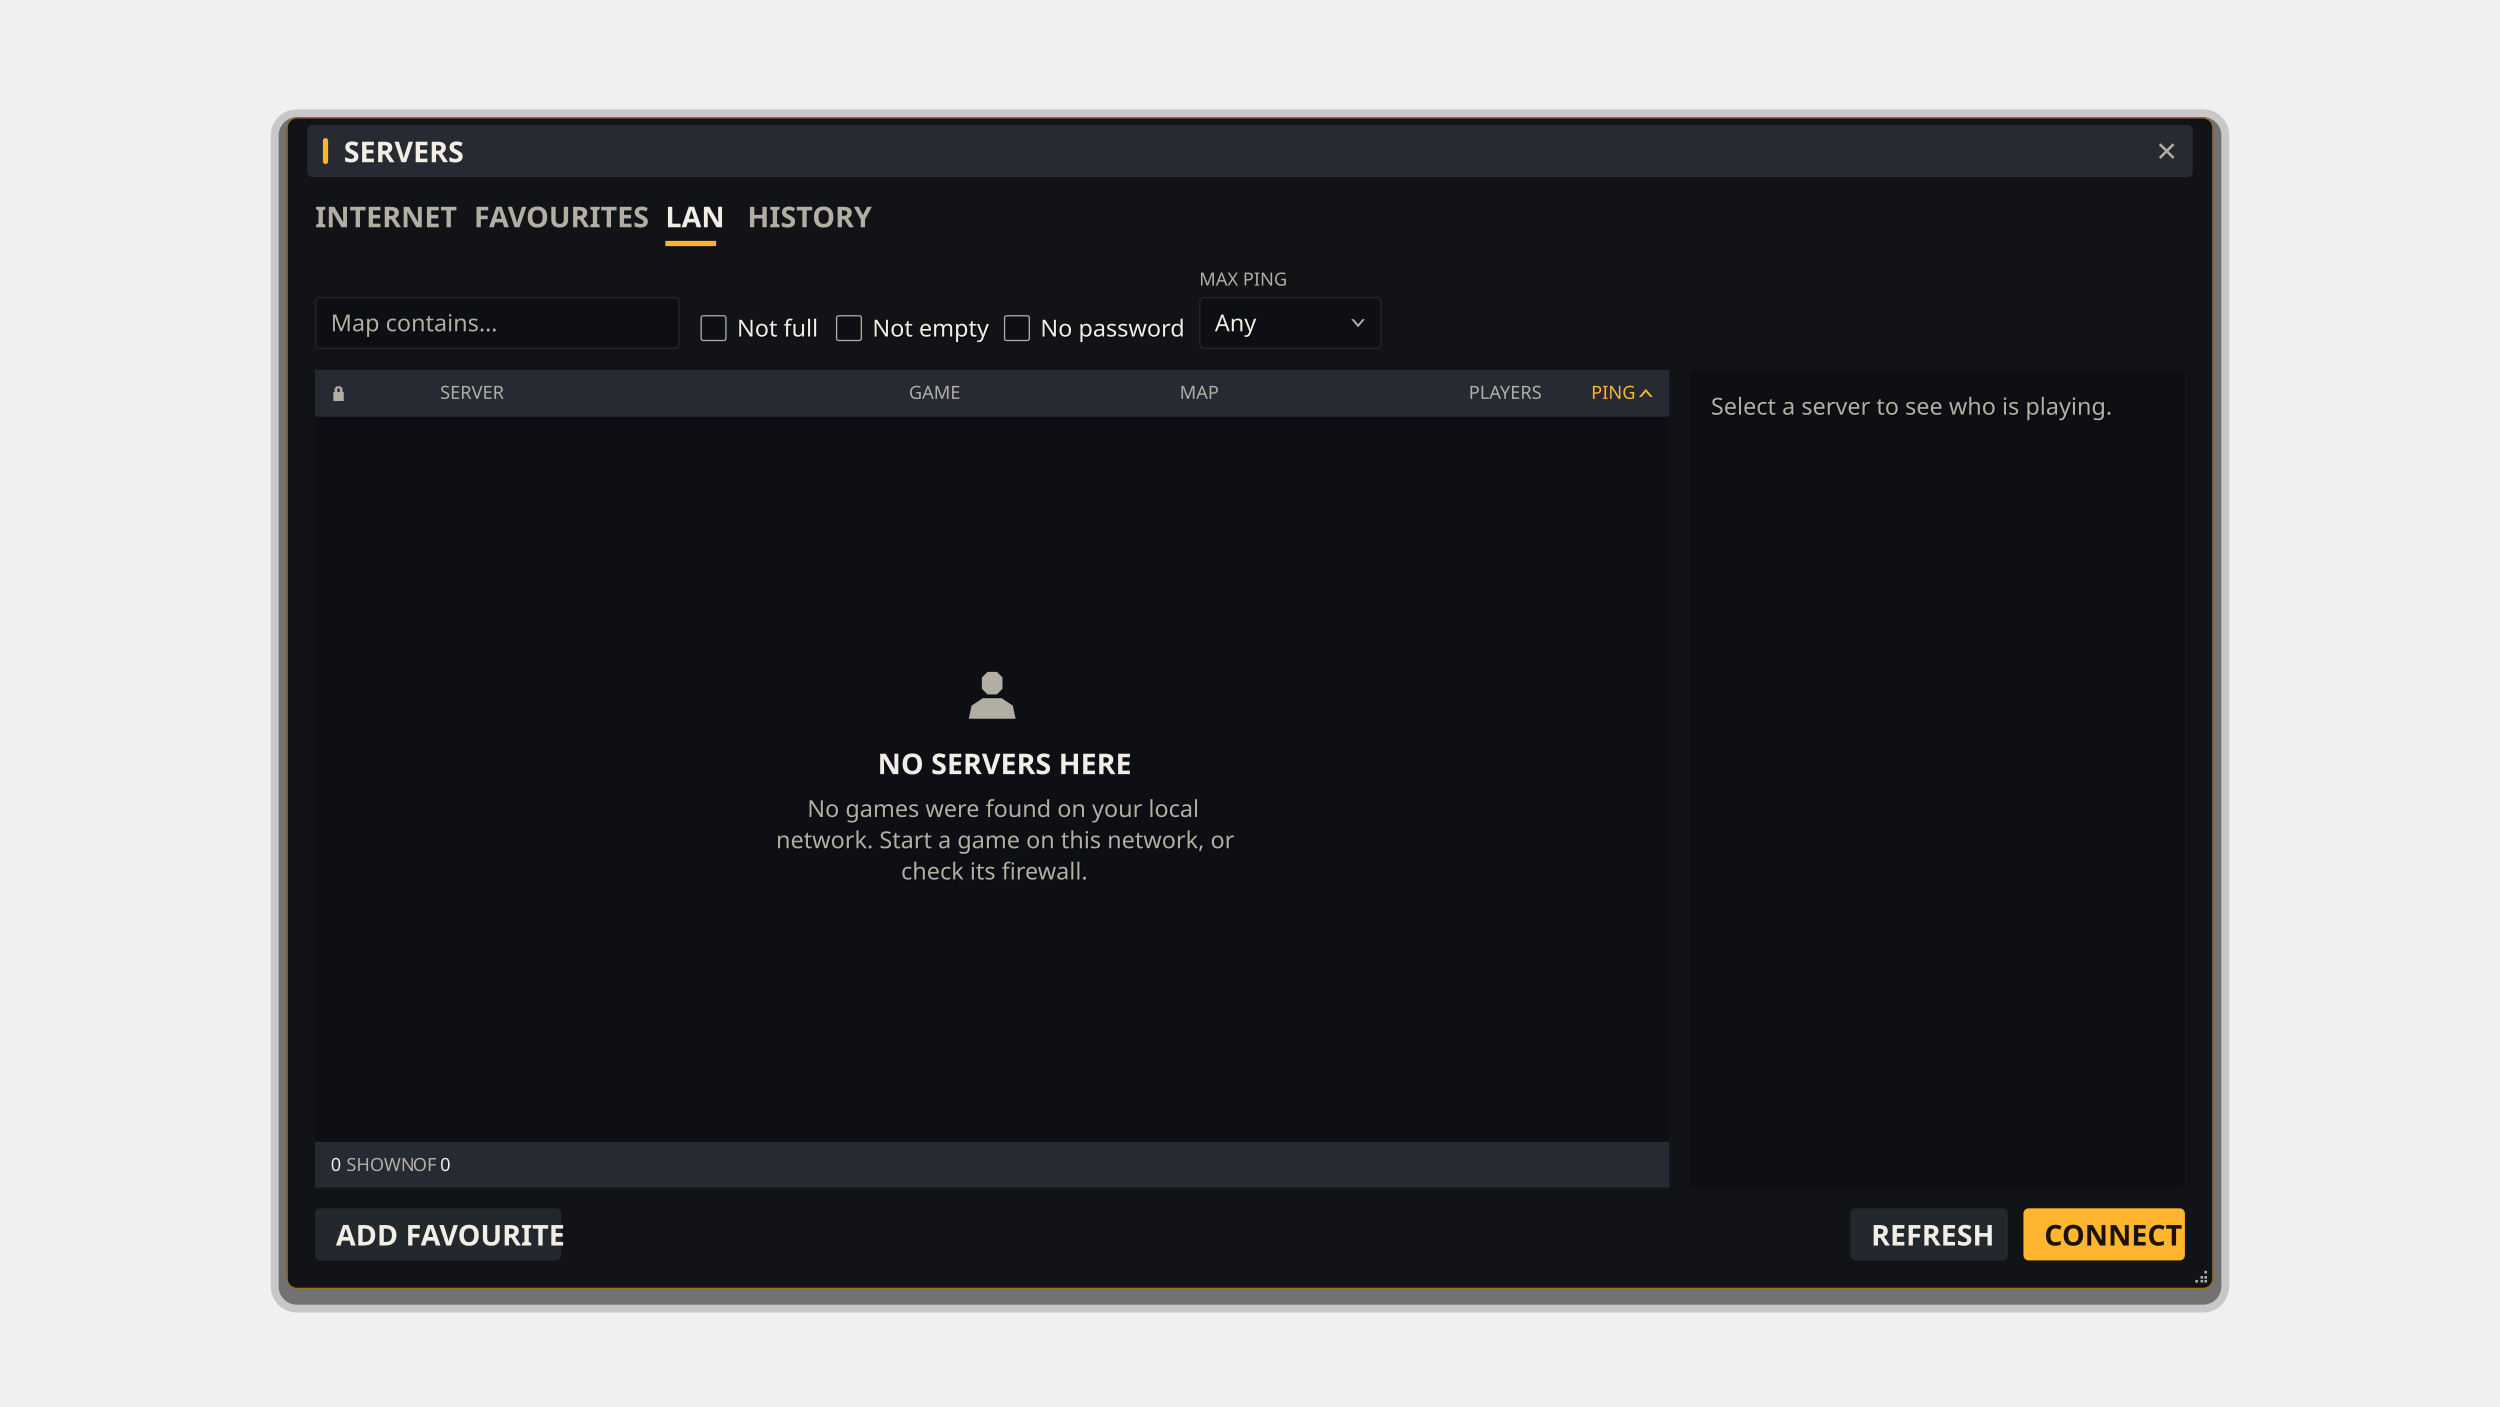
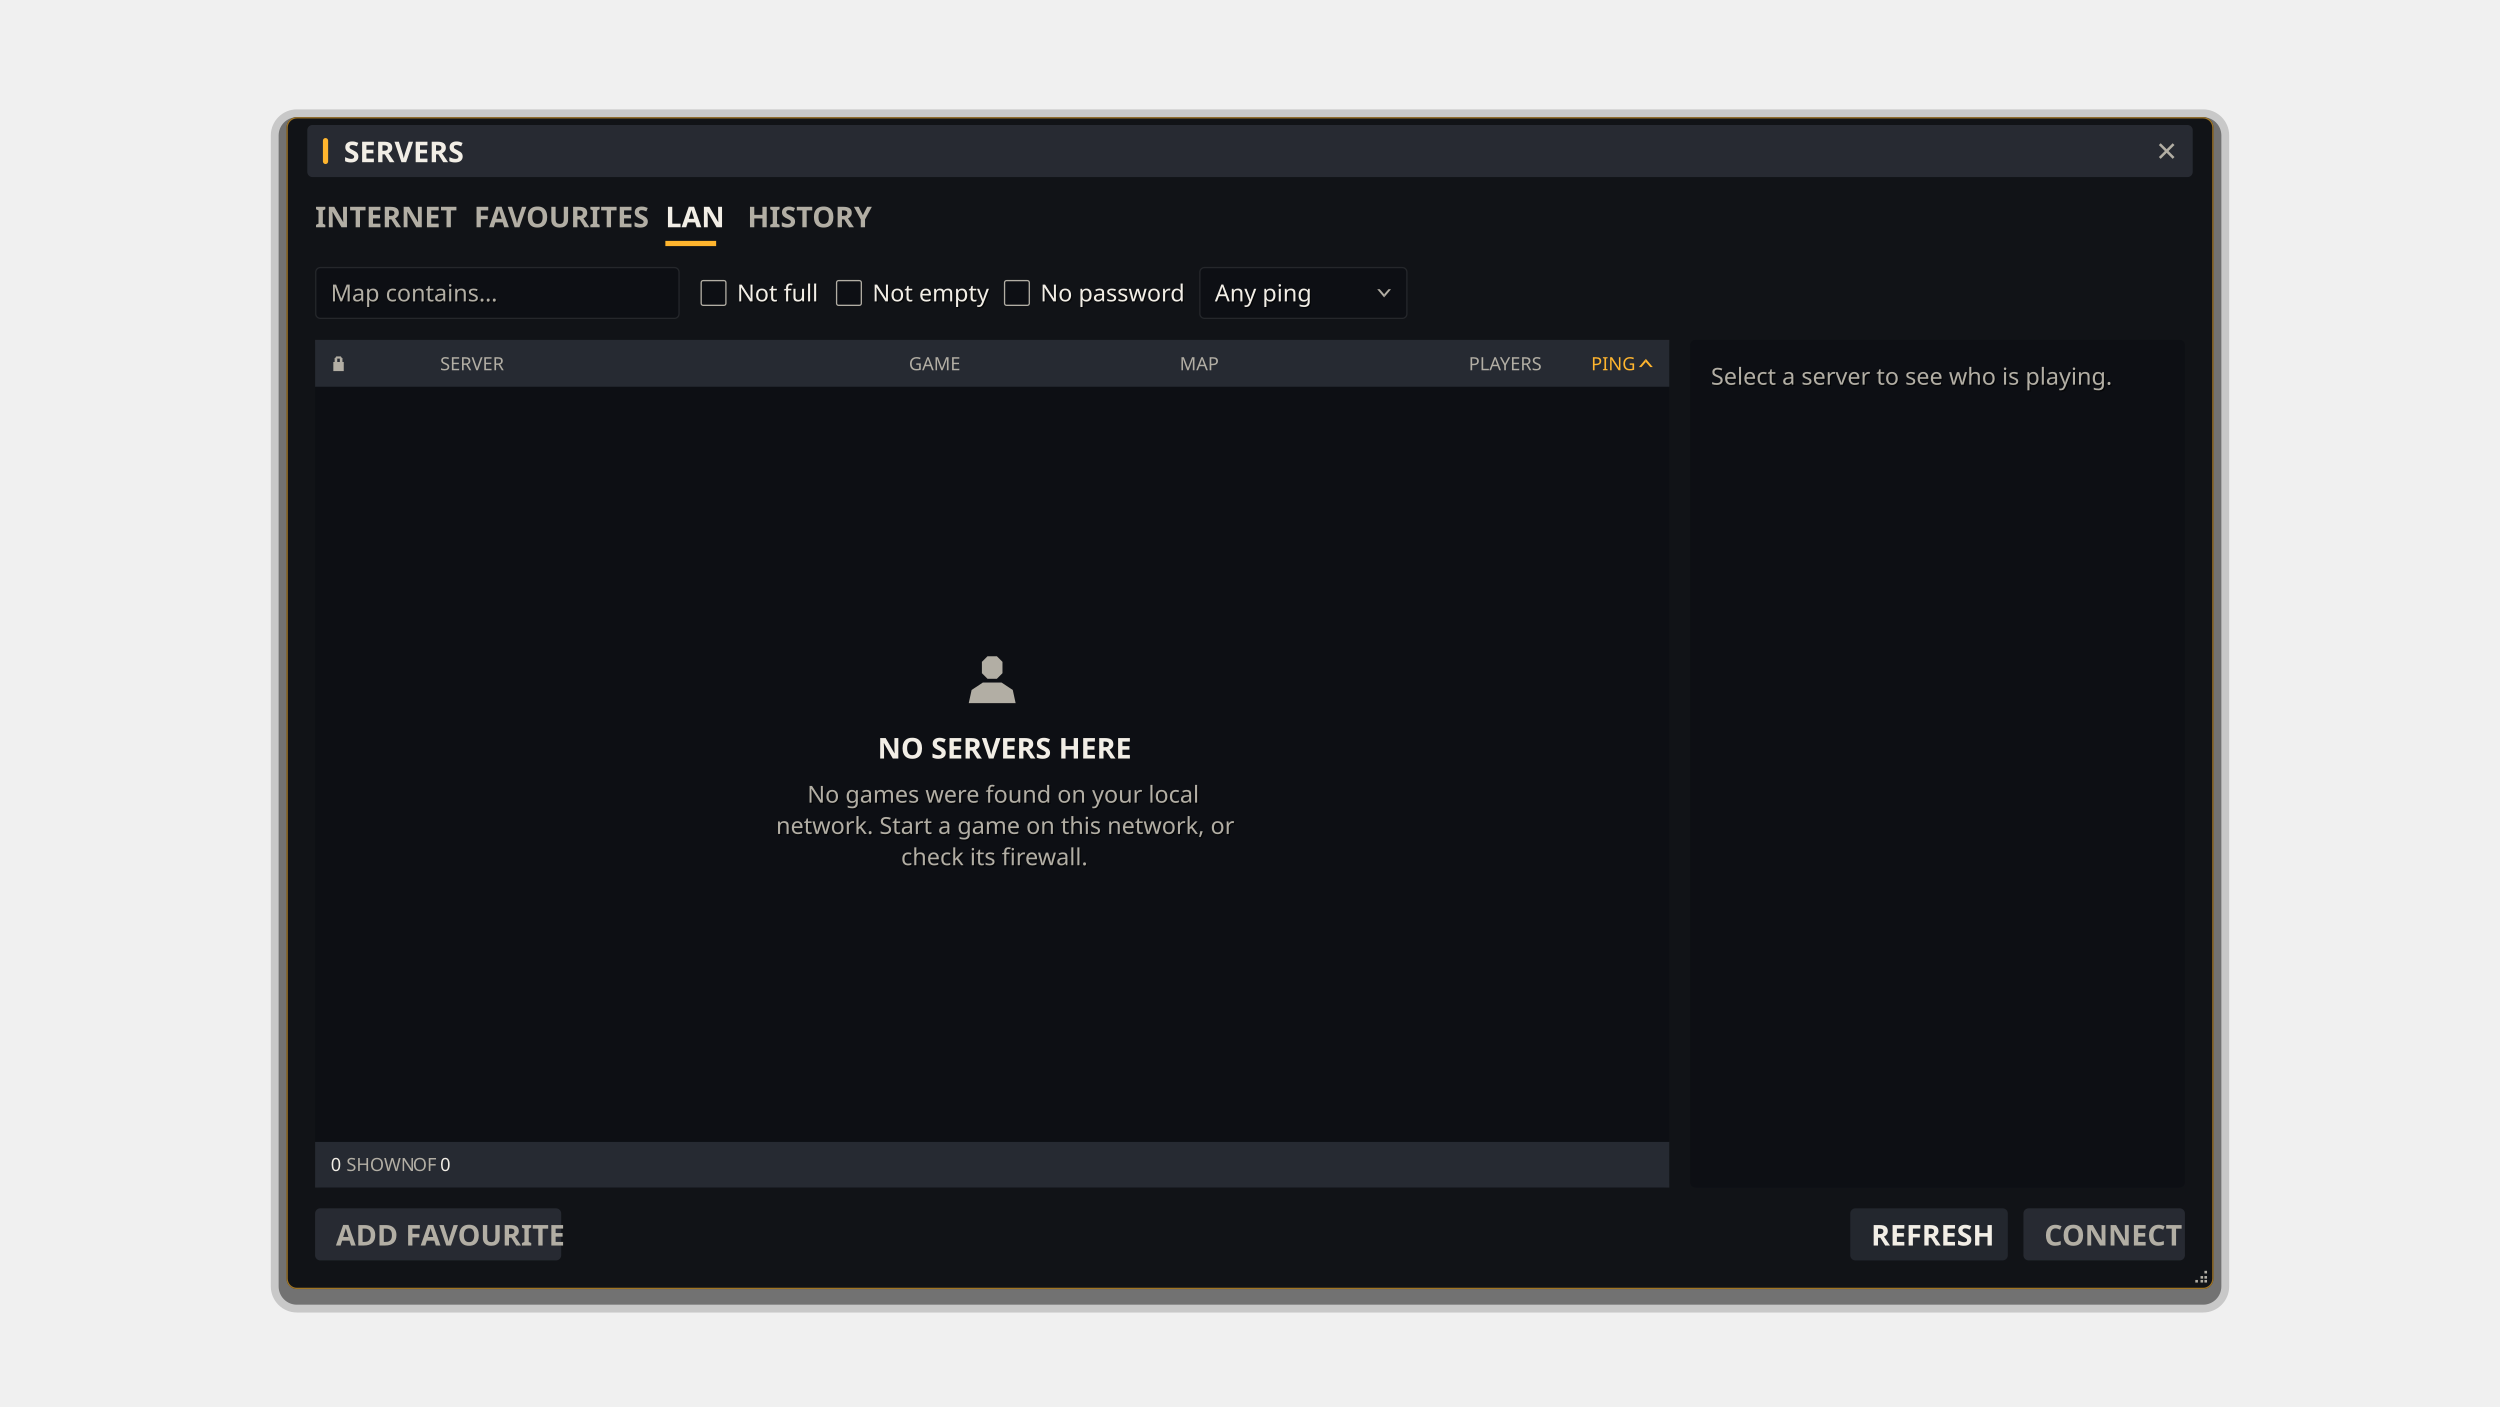
<svg xmlns="http://www.w3.org/2000/svg" width="1920" height="1080" viewBox="0 0 1920 1080" data-scale="1">
  <rect x="208" y="84" width="1504" height="924" rx="20" fill="#000000" fill-opacity="0.17" data-e="2" />
  <rect x="214" y="90" width="1492" height="912" rx="14" fill="#000000" fill-opacity="0.43" data-e="2" />
  <rect x="220" y="90" width="1480" height="900" rx="8" fill="#111317" data-e="2" />
  <rect x="220.5" y="90.5" width="1479" height="899" rx="7.5" fill="none" stroke="#ffb52e" stroke-opacity="0.6" stroke-width="1" data-e="2" />
  <rect x="1693" y="976" width="2" height="2" fill="#b2aea4" data-e="11" />
  <rect x="1690" y="980" width="2" height="2" fill="#b2aea4" data-e="11" />
  <rect x="1693" y="980" width="2" height="2" fill="#b2aea4" data-e="11" />
  <rect x="1686" y="983" width="2" height="2" fill="#b2aea4" data-e="11" />
  <rect x="1690" y="983" width="2" height="2" fill="#b2aea4" data-e="11" />
  <rect x="1693" y="983" width="2" height="2" fill="#b2aea4" data-e="11" />
  <rect x="236" y="96" width="1448" height="40" rx="4" fill="#2c3038" fill-opacity="0.82" data-e="14" />
  <rect x="248" y="106" width="4" height="20" rx="2" fill="#ffb52e" data-e="15" />
  <text x="264" y="124.55" font-family="IBM Plex Sans Condensed" font-size="22" font-weight="600" fill="#f2eee6" xml:space="preserve" data-e="16">SERVERS</text>
  <polygon points="1659.4,110 1670,120.6 1668.6,122 1658,111.4" fill="#b2aea4" data-e="19" />
  <polygon points="1668.6,110 1670,111.4 1659.4,122 1658,120.6" fill="#b2aea4" data-e="19" />
  <clipPath id="c0">
    <rect x="226" y="136" width="1468" height="848" />
  </clipPath>
  <g clip-path="url(#c0)" data-e="20">
    <text x="242" y="174.55" font-family="IBM Plex Sans Condensed" font-size="22" font-weight="600" fill="#b2aea4" xml:space="preserve" data-e="23">INTERNET</text>
    <text x="364" y="174.55" font-family="IBM Plex Sans Condensed" font-size="22" font-weight="600" fill="#b2aea4" xml:space="preserve" data-e="26">FAVOURITES</text>
    <text x="511" y="174.55" font-family="IBM Plex Sans Condensed" font-size="22" font-weight="600" fill="#f2eee6" xml:space="preserve" data-e="29">LAN</text>
    <rect x="511" y="185" width="39" height="4" fill="#ffb52e" data-e="30" />
    <text x="574" y="174.55" font-family="IBM Plex Sans Condensed" font-size="22" font-weight="600" fill="#b2aea4" xml:space="preserve" data-e="32">HISTORY</text>
-     <rect x="242" y="228" width="280" height="40" rx="4" fill="#0d0f13" fill-opacity="0.84" data-e="36" />
-     <rect x="242.5" y="228.5" width="279" height="39" rx="3.5" fill="none" stroke="#ffffff" stroke-opacity="0.1" stroke-width="1" data-e="36" />
+     <rect x="242" y="205" width="280" height="40" rx="4" fill="#0d0f13" fill-opacity="0.84" data-e="38" />
+     <rect x="242.5" y="205.5" width="279" height="39" rx="3.5" fill="none" stroke="#ffffff" stroke-opacity="0.1" stroke-width="1" data-e="38" />
    <clipPath id="c1">
-       <rect x="242" y="228" width="280" height="40" />
+       <rect x="242" y="205" width="280" height="40" />
    </clipPath>
-     <g clip-path="url(#c1)" data-e="36">
-       <text x="255" y="255.45" font-family="IBM Plex Sans" font-size="18" font-weight="400" fill="#000000" fill-opacity="0.6" xml:space="preserve" data-e="37">Map contains…</text>
-       <text x="254" y="254.45" font-family="IBM Plex Sans" font-size="18" font-weight="400" fill="#b2aea4" xml:space="preserve" data-e="37">Map contains…</text>
+     <g clip-path="url(#c1)" data-e="38">
+       <text x="255" y="232.45" font-family="IBM Plex Sans" font-size="18" font-weight="400" fill="#000000" fill-opacity="0.6" xml:space="preserve" data-e="39">Map contains…</text>
+       <text x="254" y="231.45" font-family="IBM Plex Sans" font-size="18" font-weight="400" fill="#b2aea4" xml:space="preserve" data-e="39">Map contains…</text>
    </g>
-     <rect x="538" y="242" width="20" height="20" rx="2" fill="#0d0f13" fill-opacity="0.84" data-e="40" />
-     <rect x="538.5" y="242.5" width="19" height="19" rx="1.5" fill="none" stroke="#b2aea4" stroke-width="1" data-e="40" />
-     <text x="567" y="259.45" font-family="IBM Plex Sans" font-size="18" font-weight="400" fill="#000000" fill-opacity="0.6" xml:space="preserve" data-e="41">Not full</text>
-     <text x="566" y="258.45" font-family="IBM Plex Sans" font-size="18" font-weight="400" fill="#f2eee6" xml:space="preserve" data-e="41">Not full</text>
-     <rect x="642" y="242" width="20" height="20" rx="2" fill="#0d0f13" fill-opacity="0.84" data-e="43" />
-     <rect x="642.5" y="242.5" width="19" height="19" rx="1.5" fill="none" stroke="#b2aea4" stroke-width="1" data-e="43" />
-     <text x="671" y="259.45" font-family="IBM Plex Sans" font-size="18" font-weight="400" fill="#000000" fill-opacity="0.6" xml:space="preserve" data-e="44">Not empty</text>
-     <text x="670" y="258.45" font-family="IBM Plex Sans" font-size="18" font-weight="400" fill="#f2eee6" xml:space="preserve" data-e="44">Not empty</text>
-     <rect x="771" y="242" width="20" height="20" rx="2" fill="#0d0f13" fill-opacity="0.84" data-e="46" />
-     <rect x="771.5" y="242.5" width="19" height="19" rx="1.5" fill="none" stroke="#b2aea4" stroke-width="1" data-e="46" />
-     <text x="800" y="259.45" font-family="IBM Plex Sans" font-size="18" font-weight="400" fill="#000000" fill-opacity="0.6" xml:space="preserve" data-e="47">No password</text>
-     <text x="799" y="258.45" font-family="IBM Plex Sans" font-size="18" font-weight="400" fill="#f2eee6" xml:space="preserve" data-e="47">No password</text>
-     <text x="921" y="219.35" font-family="IBM Plex Sans Condensed" font-size="14" font-weight="500" fill="#b2aea4" xml:space="preserve" data-e="49">MAX PING</text>
-     <rect x="921" y="228" width="140" height="40" rx="4" fill="#0d0f13" fill-opacity="0.84" data-e="50" />
-     <rect x="921.5" y="228.5" width="139" height="39" rx="3.5" fill="none" stroke="#ffffff" stroke-opacity="0.1" stroke-width="1" data-e="50" />
-     <text x="934" y="255.45" font-family="IBM Plex Sans" font-size="18" font-weight="400" fill="#000000" fill-opacity="0.6" xml:space="preserve" data-e="51">Any</text>
-     <text x="933" y="254.45" font-family="IBM Plex Sans" font-size="18" font-weight="400" fill="#f2eee6" xml:space="preserve" data-e="51">Any</text>
-     <polygon points="1037.7,245.1 1039.6,245.1 1043,249 1043,251.4" fill="#b2aea4" data-e="53" />
-     <polygon points="1043,249 1046.4,245.1 1048.3,245.1 1043,251.4" fill="#b2aea4" data-e="53" />
-     <rect x="242" y="284" width="1040" height="628" rx="4" fill="#0d0f13" fill-opacity="0.84" data-e="56" />
+     <rect x="538" y="215" width="20" height="20" rx="2" fill="#0d0f13" fill-opacity="0.84" data-e="42" />
+     <rect x="538.5" y="215.5" width="19" height="19" rx="1.5" fill="none" stroke="#b2aea4" stroke-width="1" data-e="42" />
+     <text x="567" y="232.45" font-family="IBM Plex Sans" font-size="18" font-weight="400" fill="#000000" fill-opacity="0.6" xml:space="preserve" data-e="43">Not full</text>
+     <text x="566" y="231.45" font-family="IBM Plex Sans" font-size="18" font-weight="400" fill="#f2eee6" xml:space="preserve" data-e="43">Not full</text>
+     <rect x="642" y="215" width="20" height="20" rx="2" fill="#0d0f13" fill-opacity="0.84" data-e="45" />
+     <rect x="642.5" y="215.5" width="19" height="19" rx="1.5" fill="none" stroke="#b2aea4" stroke-width="1" data-e="45" />
+     <text x="671" y="232.45" font-family="IBM Plex Sans" font-size="18" font-weight="400" fill="#000000" fill-opacity="0.6" xml:space="preserve" data-e="46">Not empty</text>
+     <text x="670" y="231.45" font-family="IBM Plex Sans" font-size="18" font-weight="400" fill="#f2eee6" xml:space="preserve" data-e="46">Not empty</text>
+     <rect x="771" y="215" width="20" height="20" rx="2" fill="#0d0f13" fill-opacity="0.84" data-e="48" />
+     <rect x="771.5" y="215.5" width="19" height="19" rx="1.5" fill="none" stroke="#b2aea4" stroke-width="1" data-e="48" />
+     <text x="800" y="232.45" font-family="IBM Plex Sans" font-size="18" font-weight="400" fill="#000000" fill-opacity="0.6" xml:space="preserve" data-e="49">No password</text>
+     <text x="799" y="231.45" font-family="IBM Plex Sans" font-size="18" font-weight="400" fill="#f2eee6" xml:space="preserve" data-e="49">No password</text>
+     <rect x="921" y="205" width="160" height="40" rx="4" fill="#0d0f13" fill-opacity="0.84" data-e="51" />
+     <rect x="921.5" y="205.5" width="159" height="39" rx="3.5" fill="none" stroke="#ffffff" stroke-opacity="0.1" stroke-width="1" data-e="51" />
+     <text x="934" y="232.45" font-family="IBM Plex Sans" font-size="18" font-weight="400" fill="#000000" fill-opacity="0.6" xml:space="preserve" data-e="52">Any ping</text>
+     <text x="933" y="231.45" font-family="IBM Plex Sans" font-size="18" font-weight="400" fill="#f2eee6" xml:space="preserve" data-e="52">Any ping</text>
+     <polygon points="1057.7,222.1 1059.6,222.1 1063,226 1063,228.4" fill="#b2aea4" data-e="54" />
+     <polygon points="1063,226 1066.4,222.1 1068.3,222.1 1063,228.4" fill="#b2aea4" data-e="54" />
+     <rect x="242" y="261" width="1040" height="651" rx="4" fill="#0d0f13" fill-opacity="0.84" data-e="57" />
    <clipPath id="c2">
-       <rect x="242" y="284" width="1040" height="628" />
+       <rect x="242" y="261" width="1040" height="651" />
    </clipPath>
-     <g clip-path="url(#c2)" data-e="56">
-       <rect x="242" y="284" width="1040" height="36" fill="#2c3038" fill-opacity="0.82" data-e="57" />
-       <rect x="256" y="301" width="8" height="7" fill="#b2aea4" data-e="58" />
-       <rect x="257" y="298" width="2" height="4" fill="#b2aea4" data-e="58" />
-       <rect x="261" y="298" width="2" height="4" fill="#b2aea4" data-e="58" />
-       <polygon points="257.1,298.4 258.3,296.7 261.7,296.7 262.9,298.4 261.4,298.4 258.6,298.4" fill="#b2aea4" data-e="58" />
-       <text x="338" y="306.35" font-family="IBM Plex Sans Condensed" font-size="14" font-weight="500" fill="#b2aea4" xml:space="preserve" data-e="60">SERVER</text>
-       <text x="698" y="306.35" font-family="IBM Plex Sans Condensed" font-size="14" font-weight="500" fill="#b2aea4" xml:space="preserve" data-e="61">GAME</text>
-       <text x="906" y="306.35" font-family="IBM Plex Sans Condensed" font-size="14" font-weight="500" fill="#b2aea4" xml:space="preserve" data-e="62">MAP</text>
-       <text x="1128" y="306.35" font-family="IBM Plex Sans Condensed" font-size="14" font-weight="500" fill="#b2aea4" xml:space="preserve" data-e="63">PLAYERS</text>
-       <text x="1222" y="306.35" font-family="IBM Plex Sans Condensed" font-size="14" font-weight="500" fill="#ffb52e" xml:space="preserve" data-e="65">PING</text>
-       <polygon points="1258.7,304.9 1264,298.6 1264,301 1260.6,304.9" fill="#ffb52e" data-e="66" />
-       <polygon points="1264,298.6 1269.3,304.9 1267.4,304.9 1264,301" fill="#ffb52e" data-e="66" />
-       <polygon points="758.4,516 765.6,516 769.9,520.3 769.9,529 765.6,533.3 758.4,533.3 754.1,529 754.1,520.3" fill="#b2aea4" data-e="69" />
-       <polygon points="754.8,536.2 769.2,536.2 777.8,541.9 780,552 744,552 746.2,541.9" fill="#b2aea4" data-e="69" />
-       <text x="674" y="594.55" font-family="IBM Plex Sans Condensed" font-size="22" font-weight="600" fill="#f2eee6" xml:space="preserve" data-e="71">NO SERVERS HERE</text>
-       <text x="621" y="628.45" font-family="IBM Plex Sans" font-size="18" font-weight="400" fill="#000000" fill-opacity="0.6" xml:space="preserve" data-e="72">No games were found on your local</text>
-       <text x="620" y="627.45" font-family="IBM Plex Sans" font-size="18" font-weight="400" fill="#b2aea4" xml:space="preserve" data-e="72">No games were found on your local</text>
-       <text x="597" y="652.45" font-family="IBM Plex Sans" font-size="18" font-weight="400" fill="#000000" fill-opacity="0.6" xml:space="preserve" data-e="72">network. Start a game on this network, or</text>
-       <text x="596" y="651.45" font-family="IBM Plex Sans" font-size="18" font-weight="400" fill="#b2aea4" xml:space="preserve" data-e="72">network. Start a game on this network, or</text>
-       <text x="693" y="676.45" font-family="IBM Plex Sans" font-size="18" font-weight="400" fill="#000000" fill-opacity="0.6" xml:space="preserve" data-e="72">check its firewall.</text>
-       <text x="692" y="675.45" font-family="IBM Plex Sans" font-size="18" font-weight="400" fill="#b2aea4" xml:space="preserve" data-e="72">check its firewall.</text>
-       <rect x="242" y="877" width="1040" height="35" fill="#2c3038" fill-opacity="0.82" data-e="73" />
-       <text x="254" y="899.35" font-family="IBM Plex Sans Condensed" font-size="14" font-weight="500" fill="#f2eee6" xml:space="preserve" data-e="74">0</text>
-       <text x="266" y="899.35" font-family="IBM Plex Sans Condensed" font-size="14" font-weight="500" fill="#b2aea4" xml:space="preserve" data-e="75">SHOWN</text>
-       <text x="317" y="899.35" font-family="IBM Plex Sans Condensed" font-size="14" font-weight="500" fill="#b2aea4" xml:space="preserve" data-e="76">OF</text>
-       <text x="338" y="899.35" font-family="IBM Plex Sans Condensed" font-size="14" font-weight="500" fill="#f2eee6" xml:space="preserve" data-e="77">0</text>
+     <g clip-path="url(#c2)" data-e="57">
+       <rect x="242" y="261" width="1040" height="36" fill="#2c3038" fill-opacity="0.82" data-e="58" />
+       <rect x="256" y="278" width="8" height="7" fill="#b2aea4" data-e="59" />
+       <rect x="257" y="275" width="2" height="4" fill="#b2aea4" data-e="59" />
+       <rect x="261" y="275" width="2" height="4" fill="#b2aea4" data-e="59" />
+       <polygon points="257.1,275.4 258.3,273.7 261.7,273.7 262.9,275.4 261.4,275.4 258.6,275.4" fill="#b2aea4" data-e="59" />
+       <text x="338" y="284.35" font-family="IBM Plex Sans Condensed" font-size="14" font-weight="500" fill="#b2aea4" xml:space="preserve" data-e="62">SERVER</text>
+       <text x="698" y="284.35" font-family="IBM Plex Sans Condensed" font-size="14" font-weight="500" fill="#b2aea4" xml:space="preserve" data-e="64">GAME</text>
+       <text x="906" y="284.35" font-family="IBM Plex Sans Condensed" font-size="14" font-weight="500" fill="#b2aea4" xml:space="preserve" data-e="66">MAP</text>
+       <text x="1128" y="284.35" font-family="IBM Plex Sans Condensed" font-size="14" font-weight="500" fill="#b2aea4" xml:space="preserve" data-e="68">PLAYERS</text>
+       <text x="1222" y="284.35" font-family="IBM Plex Sans Condensed" font-size="14" font-weight="500" fill="#ffb52e" xml:space="preserve" data-e="70">PING</text>
+       <polygon points="1258.7,281.9 1264,275.6 1264,278 1260.6,281.9" fill="#ffb52e" data-e="71" />
+       <polygon points="1264,275.6 1269.3,281.9 1267.4,281.9 1264,278" fill="#ffb52e" data-e="71" />
+       <polygon points="758.4,504 765.6,504 769.9,508.3 769.9,517 765.6,521.3 758.4,521.3 754.1,517 754.1,508.3" fill="#b2aea4" data-e="74" />
+       <polygon points="754.8,524.2 769.2,524.2 777.8,529.9 780,540 744,540 746.2,529.9" fill="#b2aea4" data-e="74" />
+       <text x="674" y="582.55" font-family="IBM Plex Sans Condensed" font-size="22" font-weight="600" fill="#f2eee6" xml:space="preserve" data-e="76">NO SERVERS HERE</text>
+       <text x="621" y="617.45" font-family="IBM Plex Sans" font-size="18" font-weight="400" fill="#000000" fill-opacity="0.6" xml:space="preserve" data-e="77">No games were found on your local</text>
+       <text x="620" y="616.45" font-family="IBM Plex Sans" font-size="18" font-weight="400" fill="#b2aea4" xml:space="preserve" data-e="77">No games were found on your local</text>
+       <text x="597" y="641.45" font-family="IBM Plex Sans" font-size="18" font-weight="400" fill="#000000" fill-opacity="0.6" xml:space="preserve" data-e="77">network. Start a game on this network, or</text>
+       <text x="596" y="640.45" font-family="IBM Plex Sans" font-size="18" font-weight="400" fill="#b2aea4" xml:space="preserve" data-e="77">network. Start a game on this network, or</text>
+       <text x="693" y="665.45" font-family="IBM Plex Sans" font-size="18" font-weight="400" fill="#000000" fill-opacity="0.6" xml:space="preserve" data-e="77">check its firewall.</text>
+       <text x="692" y="664.45" font-family="IBM Plex Sans" font-size="18" font-weight="400" fill="#b2aea4" xml:space="preserve" data-e="77">check its firewall.</text>
+       <rect x="242" y="877" width="1040" height="35" fill="#2c3038" fill-opacity="0.82" data-e="78" />
+       <text x="254" y="899.35" font-family="IBM Plex Sans Condensed" font-size="14" font-weight="500" fill="#f2eee6" xml:space="preserve" data-e="79">0</text>
+       <text x="266" y="899.35" font-family="IBM Plex Sans Condensed" font-size="14" font-weight="500" fill="#b2aea4" xml:space="preserve" data-e="80">SHOWN</text>
+       <text x="317" y="899.35" font-family="IBM Plex Sans Condensed" font-size="14" font-weight="500" fill="#b2aea4" xml:space="preserve" data-e="81">OF</text>
+       <text x="338" y="899.35" font-family="IBM Plex Sans Condensed" font-size="14" font-weight="500" fill="#f2eee6" xml:space="preserve" data-e="82">0</text>
    </g>
-     <rect x="1298" y="284" width="380" height="628" rx="4" fill="#0d0f13" fill-opacity="0.84" data-e="79" />
+     <rect x="1298" y="261" width="380" height="651" rx="4" fill="#0d0f13" fill-opacity="0.84" data-e="84" />
    <clipPath id="c3">
-       <rect x="1298" y="284" width="380" height="628" />
+       <rect x="1298" y="261" width="380" height="651" />
    </clipPath>
-     <g clip-path="url(#c3)" data-e="79">
-       <text x="1315" y="319.45" font-family="IBM Plex Sans" font-size="18" font-weight="400" fill="#000000" fill-opacity="0.6" xml:space="preserve" data-e="80">Select a server to see who is playing.</text>
-       <text x="1314" y="318.45" font-family="IBM Plex Sans" font-size="18" font-weight="400" fill="#b2aea4" xml:space="preserve" data-e="80">Select a server to see who is playing.</text>
+     <g clip-path="url(#c3)" data-e="84">
+       <text x="1315" y="296.45" font-family="IBM Plex Sans" font-size="18" font-weight="400" fill="#000000" fill-opacity="0.6" xml:space="preserve" data-e="85">Select a server to see who is playing.</text>
+       <text x="1314" y="295.45" font-family="IBM Plex Sans" font-size="18" font-weight="400" fill="#b2aea4" xml:space="preserve" data-e="85">Select a server to see who is playing.</text>
    </g>
-     <rect x="242" y="928" width="189" height="40" rx="4" fill="#2c3038" fill-opacity="0.7" data-e="82" />
-     <text x="258" y="956.55" font-family="IBM Plex Sans Condensed" font-size="22" font-weight="600" fill="#f2eee6" xml:space="preserve" data-e="83">ADD FAVOURITE</text>
-     <rect x="1421" y="928" width="121" height="40" rx="4" fill="#2c3038" fill-opacity="0.7" data-e="85" />
-     <text x="1437" y="956.55" font-family="IBM Plex Sans Condensed" font-size="22" font-weight="600" fill="#f2eee6" xml:space="preserve" data-e="86">REFRESH</text>
-     <rect x="1554" y="928" width="124" height="40" rx="4" fill="#ffb52e" data-e="87" />
-     <text x="1570" y="956.55" font-family="IBM Plex Sans Condensed" font-size="22" font-weight="600" fill="#1a1204" xml:space="preserve" data-e="88">CONNECT</text>
+     <rect x="242" y="928" width="189" height="40" rx="4" fill="#2c3038" fill-opacity="0.82" data-e="87" />
+     <text x="258" y="956.55" font-family="IBM Plex Sans Condensed" font-size="22" font-weight="600" fill="#b2aea4" xml:space="preserve" data-e="88">ADD FAVOURITE</text>
+     <rect x="1421" y="928" width="121" height="40" rx="4" fill="#2c3038" fill-opacity="0.7" data-e="90" />
+     <text x="1437" y="956.55" font-family="IBM Plex Sans Condensed" font-size="22" font-weight="600" fill="#f2eee6" xml:space="preserve" data-e="91">REFRESH</text>
+     <rect x="1554" y="928" width="124" height="40" rx="4" fill="#2c3038" fill-opacity="0.82" data-e="92" />
+     <text x="1570" y="956.55" font-family="IBM Plex Sans Condensed" font-size="22" font-weight="600" fill="#b2aea4" xml:space="preserve" data-e="93">CONNECT</text>
  </g>
</svg>
